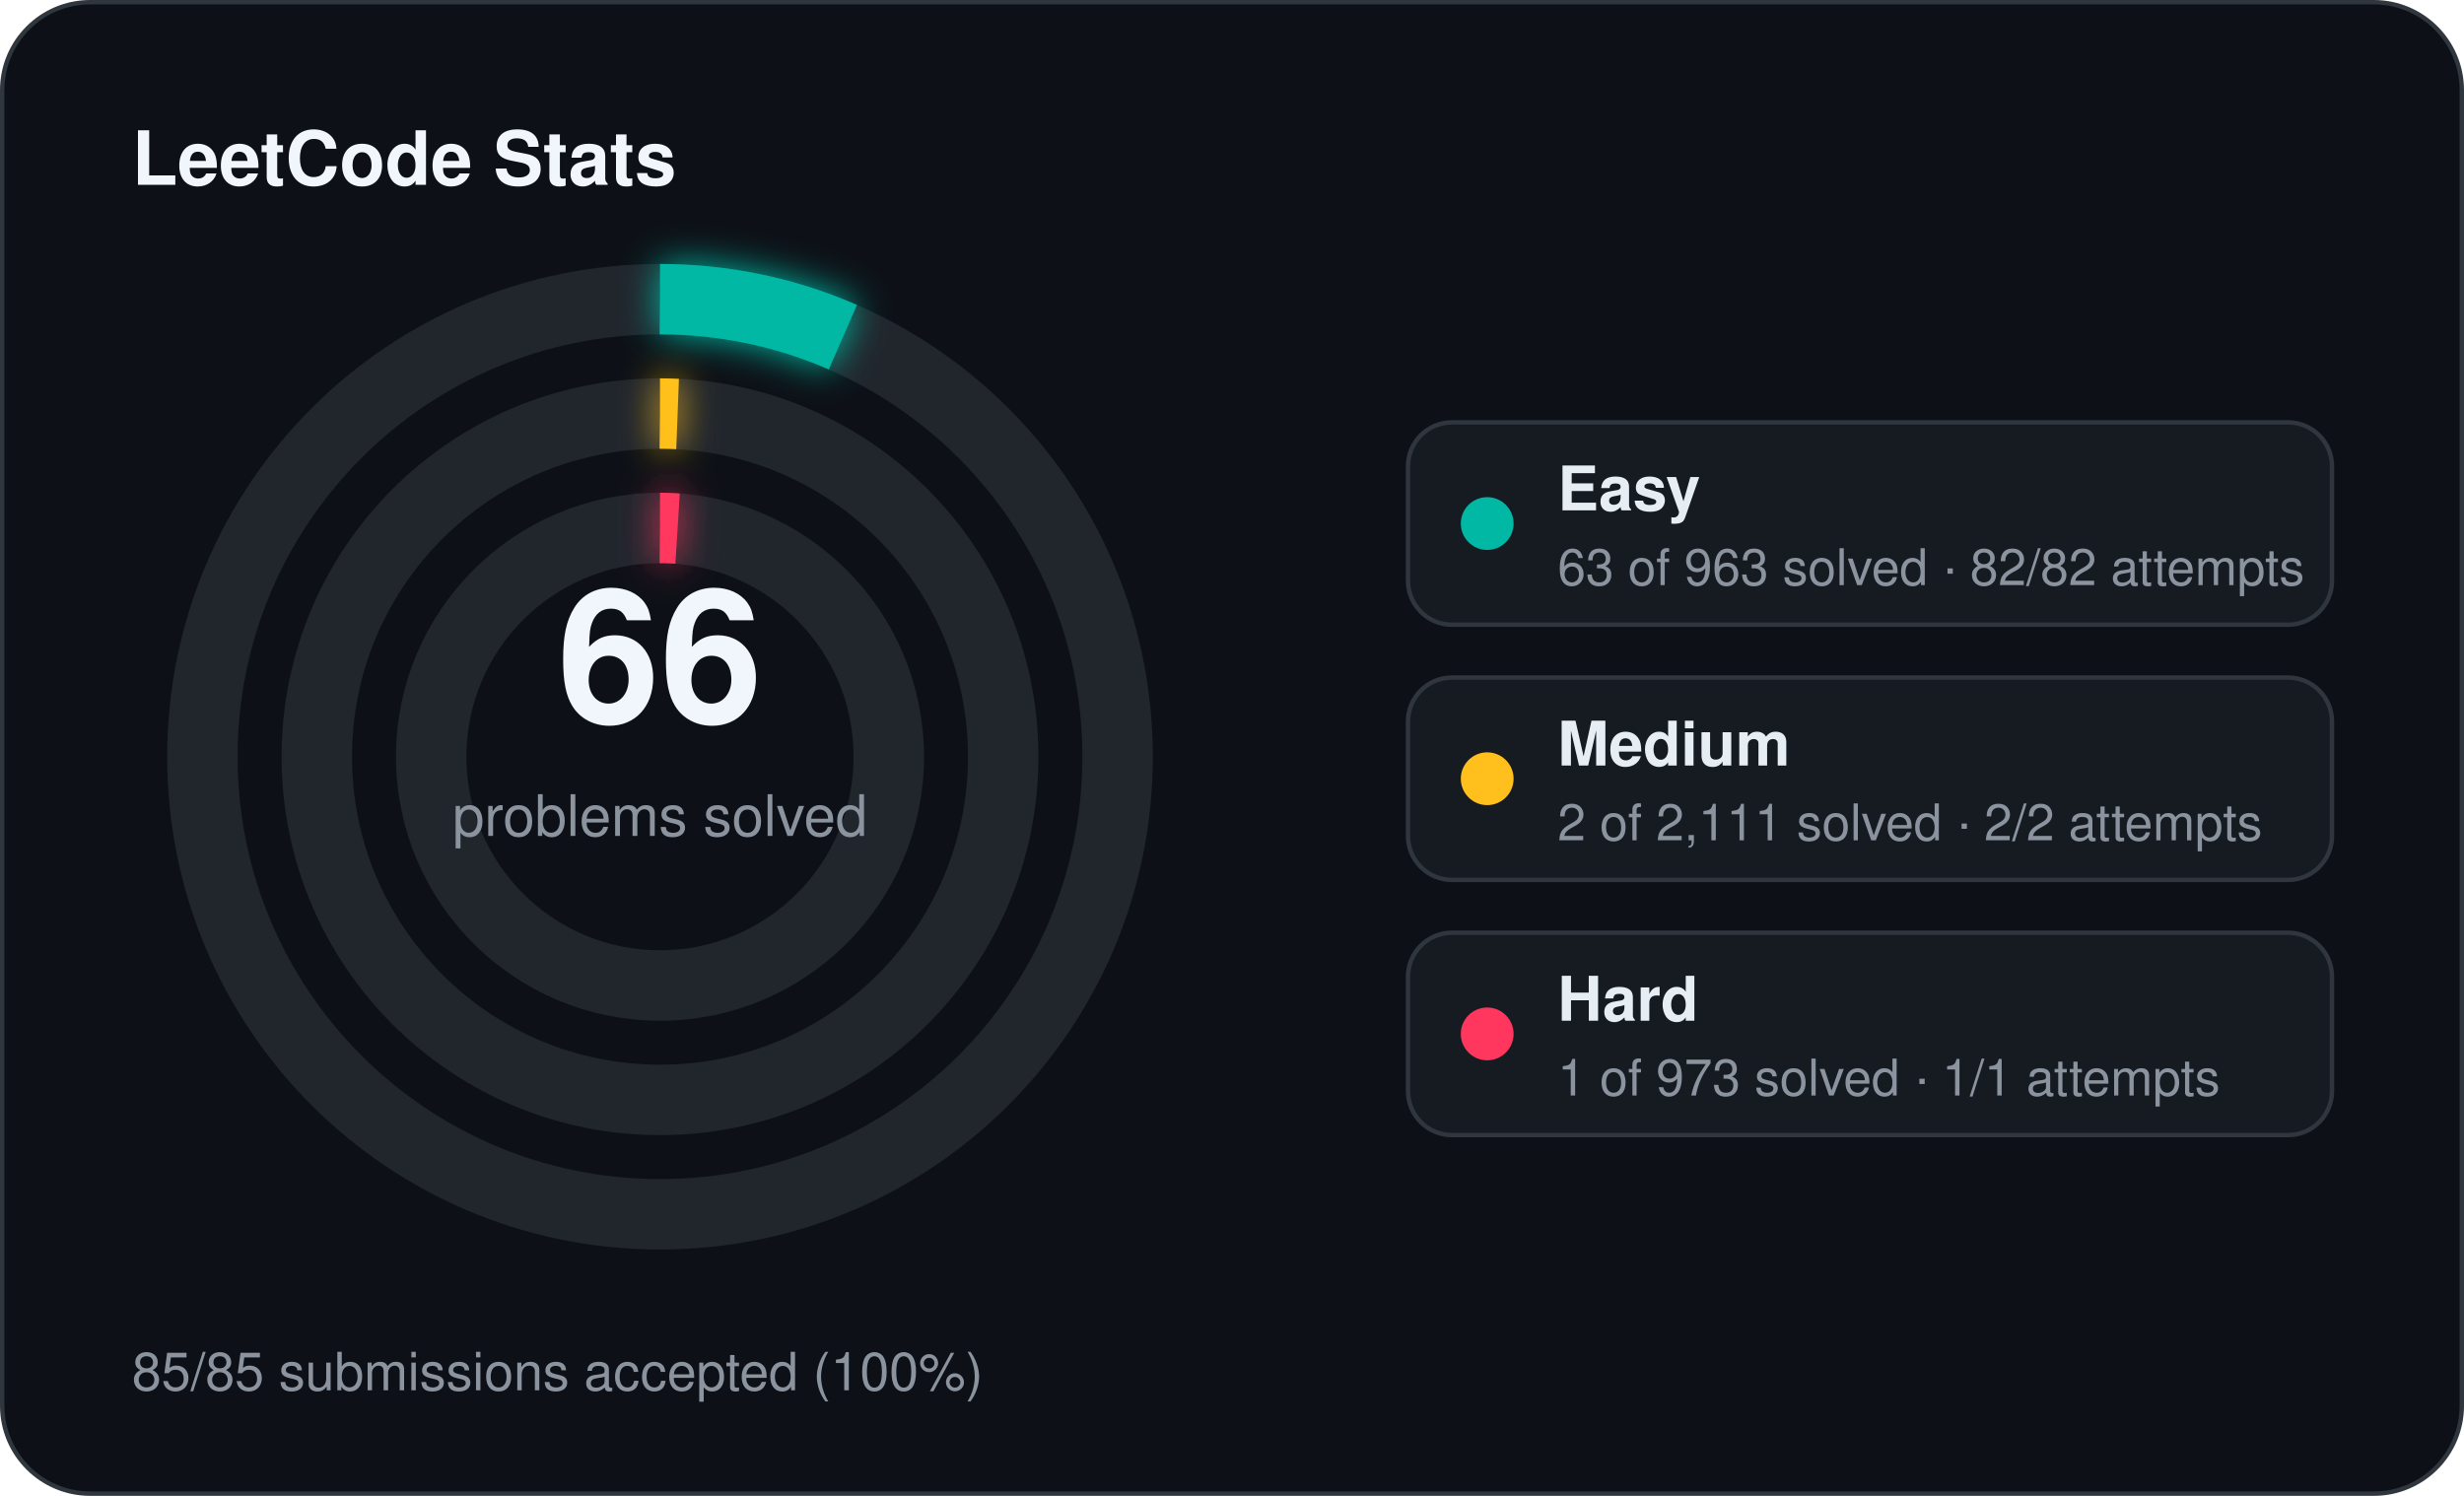
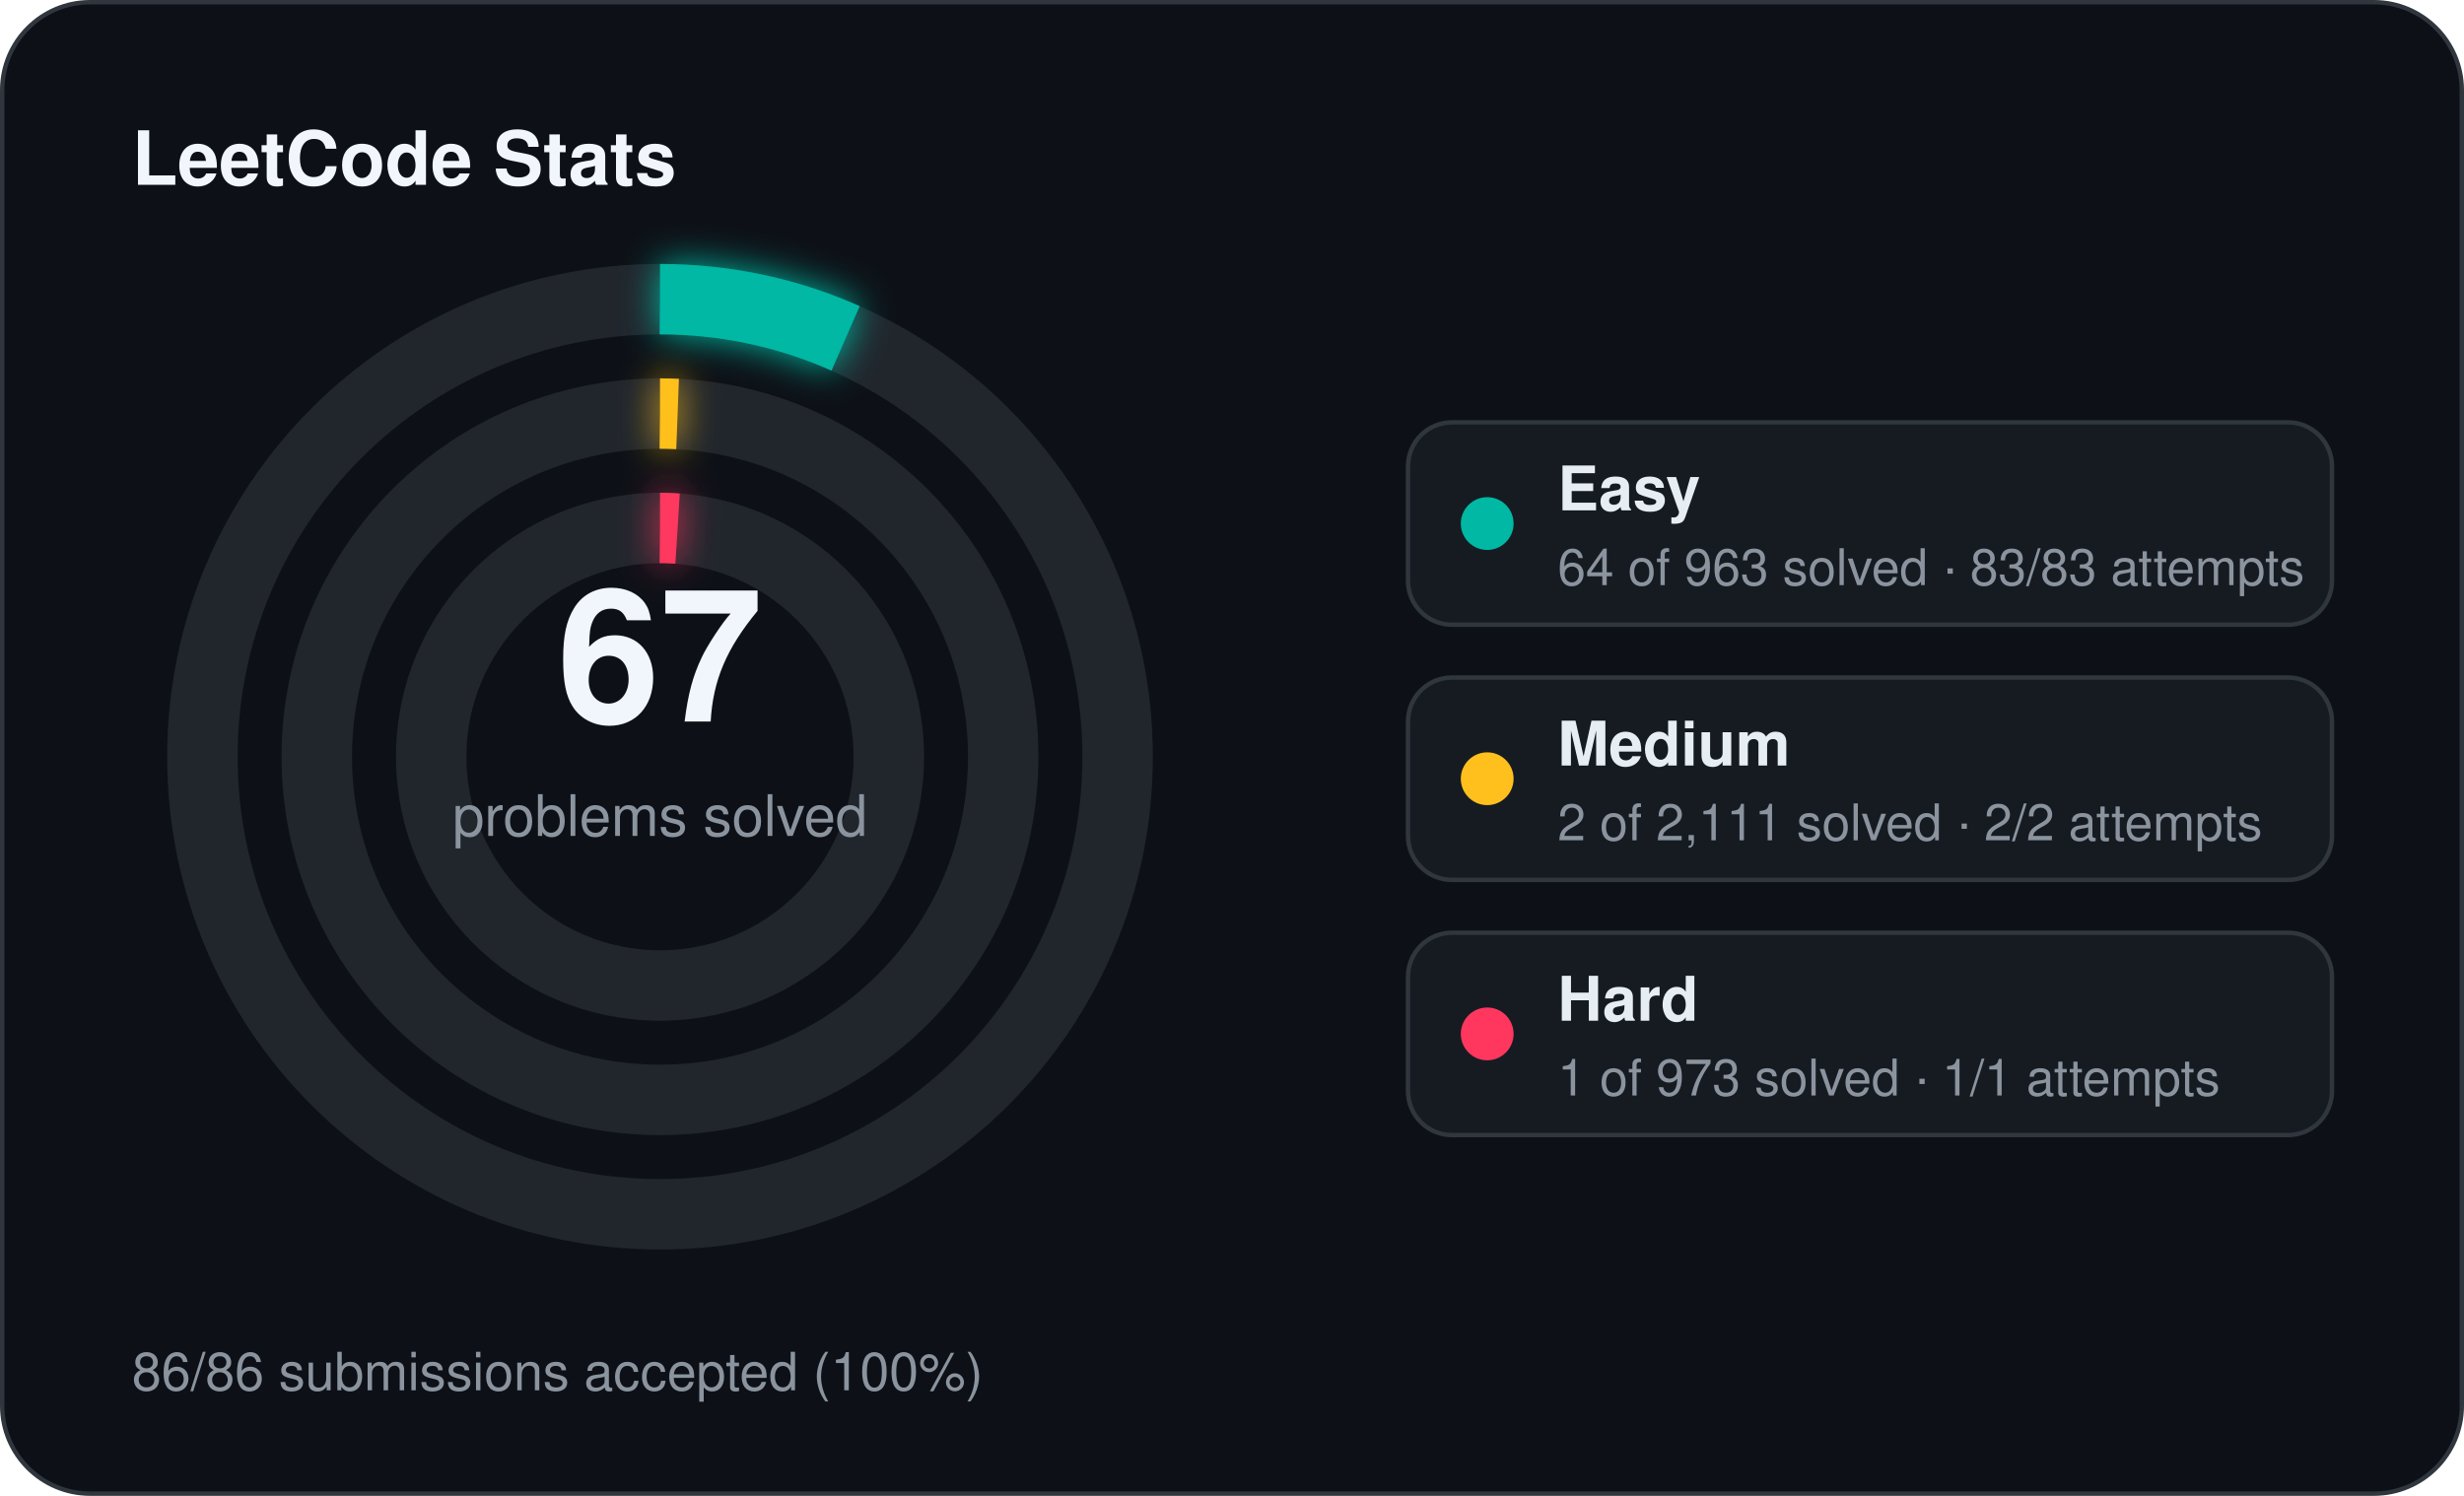
<svg xmlns="http://www.w3.org/2000/svg" width="560" height="340" viewBox="0 0 560 340">
  <defs>
    <filter id="stats-glow" x="-60%" y="-60%" width="220%" height="220%">
      <feGaussianBlur stdDeviation="4" result="blur" />
      <feMerge>
        <feMergeNode in="blur" />
        <feMergeNode in="SourceGraphic" />
      </feMerge>
    </filter>
  </defs>
  <rect x="0.5" y="0.5" width="559" height="339" rx="20" fill="#0d1117" stroke="#30363d" stroke-width="1" />
  <text x="30" y="42" fill="#f0f6fc" font-family="Segoe UI, Helvetica, Arial, sans-serif" font-size="17" font-weight="700">LeetCode Stats</text>
  <circle cx="150" cy="172" r="104" fill="none" stroke="#21262d" stroke-width="16" />
-   <circle cx="150" cy="172" r="104" fill="none" stroke="#00b8a3" stroke-width="16" stroke-linecap="butt" stroke-dasharray="42.75 653.45" transform="rotate(-90 150 172)" filter="url(#stats-glow)" />
+   <circle cx="150" cy="172" r="104" fill="none" stroke="#00b8a3" stroke-width="16" stroke-linecap="butt" stroke-dasharray="43.43 653.45" transform="rotate(-90 150 172)" filter="url(#stats-glow)" />
  <circle cx="150" cy="172" r="78" fill="none" stroke="#21262d" stroke-width="16" />
  <circle cx="150" cy="172" r="78" fill="none" stroke="#ffc01e" stroke-width="16" stroke-linecap="butt" stroke-dasharray="4.00 490.09" transform="rotate(-90 150 172)" filter="url(#stats-glow)" />
  <circle cx="150" cy="172" r="52" fill="none" stroke="#21262d" stroke-width="16" />
  <circle cx="150" cy="172" r="52" fill="none" stroke="#ff375f" stroke-width="16" stroke-linecap="butt" stroke-dasharray="4.00 326.73" transform="rotate(-90 150 172)" filter="url(#stats-glow)" />
-   <text x="150" y="164" text-anchor="middle" fill="#f0f6fc" font-family="Segoe UI, Helvetica, Arial, sans-serif" font-size="42" font-weight="700">66</text>
+   <text x="150" y="164" text-anchor="middle" fill="#f0f6fc" font-family="Segoe UI, Helvetica, Arial, sans-serif" font-size="42" font-weight="700">67</text>
  <text x="150" y="190" text-anchor="middle" fill="#8b949e" font-family="Segoe UI, Helvetica, Arial, sans-serif" font-size="13">problems solved</text>
  <rect x="320" y="96" width="210" height="46" rx="10" fill="#161b22" stroke="#30363d" stroke-width="1" />
  <circle cx="338" cy="119" r="6" fill="#00b8a3" />
  <text x="354" y="116" fill="#e6edf3" font-family="Segoe UI, Helvetica, Arial, sans-serif" font-size="14" font-weight="600">Easy</text>
-   <text x="354" y="133" fill="#8b949e" font-family="Segoe UI, Helvetica, Arial, sans-serif" font-size="11.5">63 of 963 solved · 82/82 attempts</text>
+   <text x="354" y="133" fill="#8b949e" font-family="Segoe UI, Helvetica, Arial, sans-serif" font-size="11.5">64 of 963 solved · 83/83 attempts</text>
  <rect x="320" y="154" width="210" height="46" rx="10" fill="#161b22" stroke="#30363d" stroke-width="1" />
  <circle cx="338" cy="177" r="6" fill="#ffc01e" />
  <text x="354" y="174" fill="#e6edf3" font-family="Segoe UI, Helvetica, Arial, sans-serif" font-size="14" font-weight="600">Medium</text>
  <text x="354" y="191" fill="#8b949e" font-family="Segoe UI, Helvetica, Arial, sans-serif" font-size="11.5">2 of 2,111 solved · 2/2 attempts</text>
  <rect x="320" y="212" width="210" height="46" rx="10" fill="#161b22" stroke="#30363d" stroke-width="1" />
  <circle cx="338" cy="235" r="6" fill="#ff375f" />
  <text x="354" y="232" fill="#e6edf3" font-family="Segoe UI, Helvetica, Arial, sans-serif" font-size="14" font-weight="600">Hard</text>
  <text x="354" y="249" fill="#8b949e" font-family="Segoe UI, Helvetica, Arial, sans-serif" font-size="11.5">1 of 973 solved · 1/1 attempts</text>
-   <text x="30" y="316" fill="#8b949e" font-family="Segoe UI, Helvetica, Arial, sans-serif" font-size="12">85/85 submissions accepted (100%)</text>
+   <text x="30" y="316" fill="#8b949e" font-family="Segoe UI, Helvetica, Arial, sans-serif" font-size="12">86/86 submissions accepted (100%)</text>
</svg>
